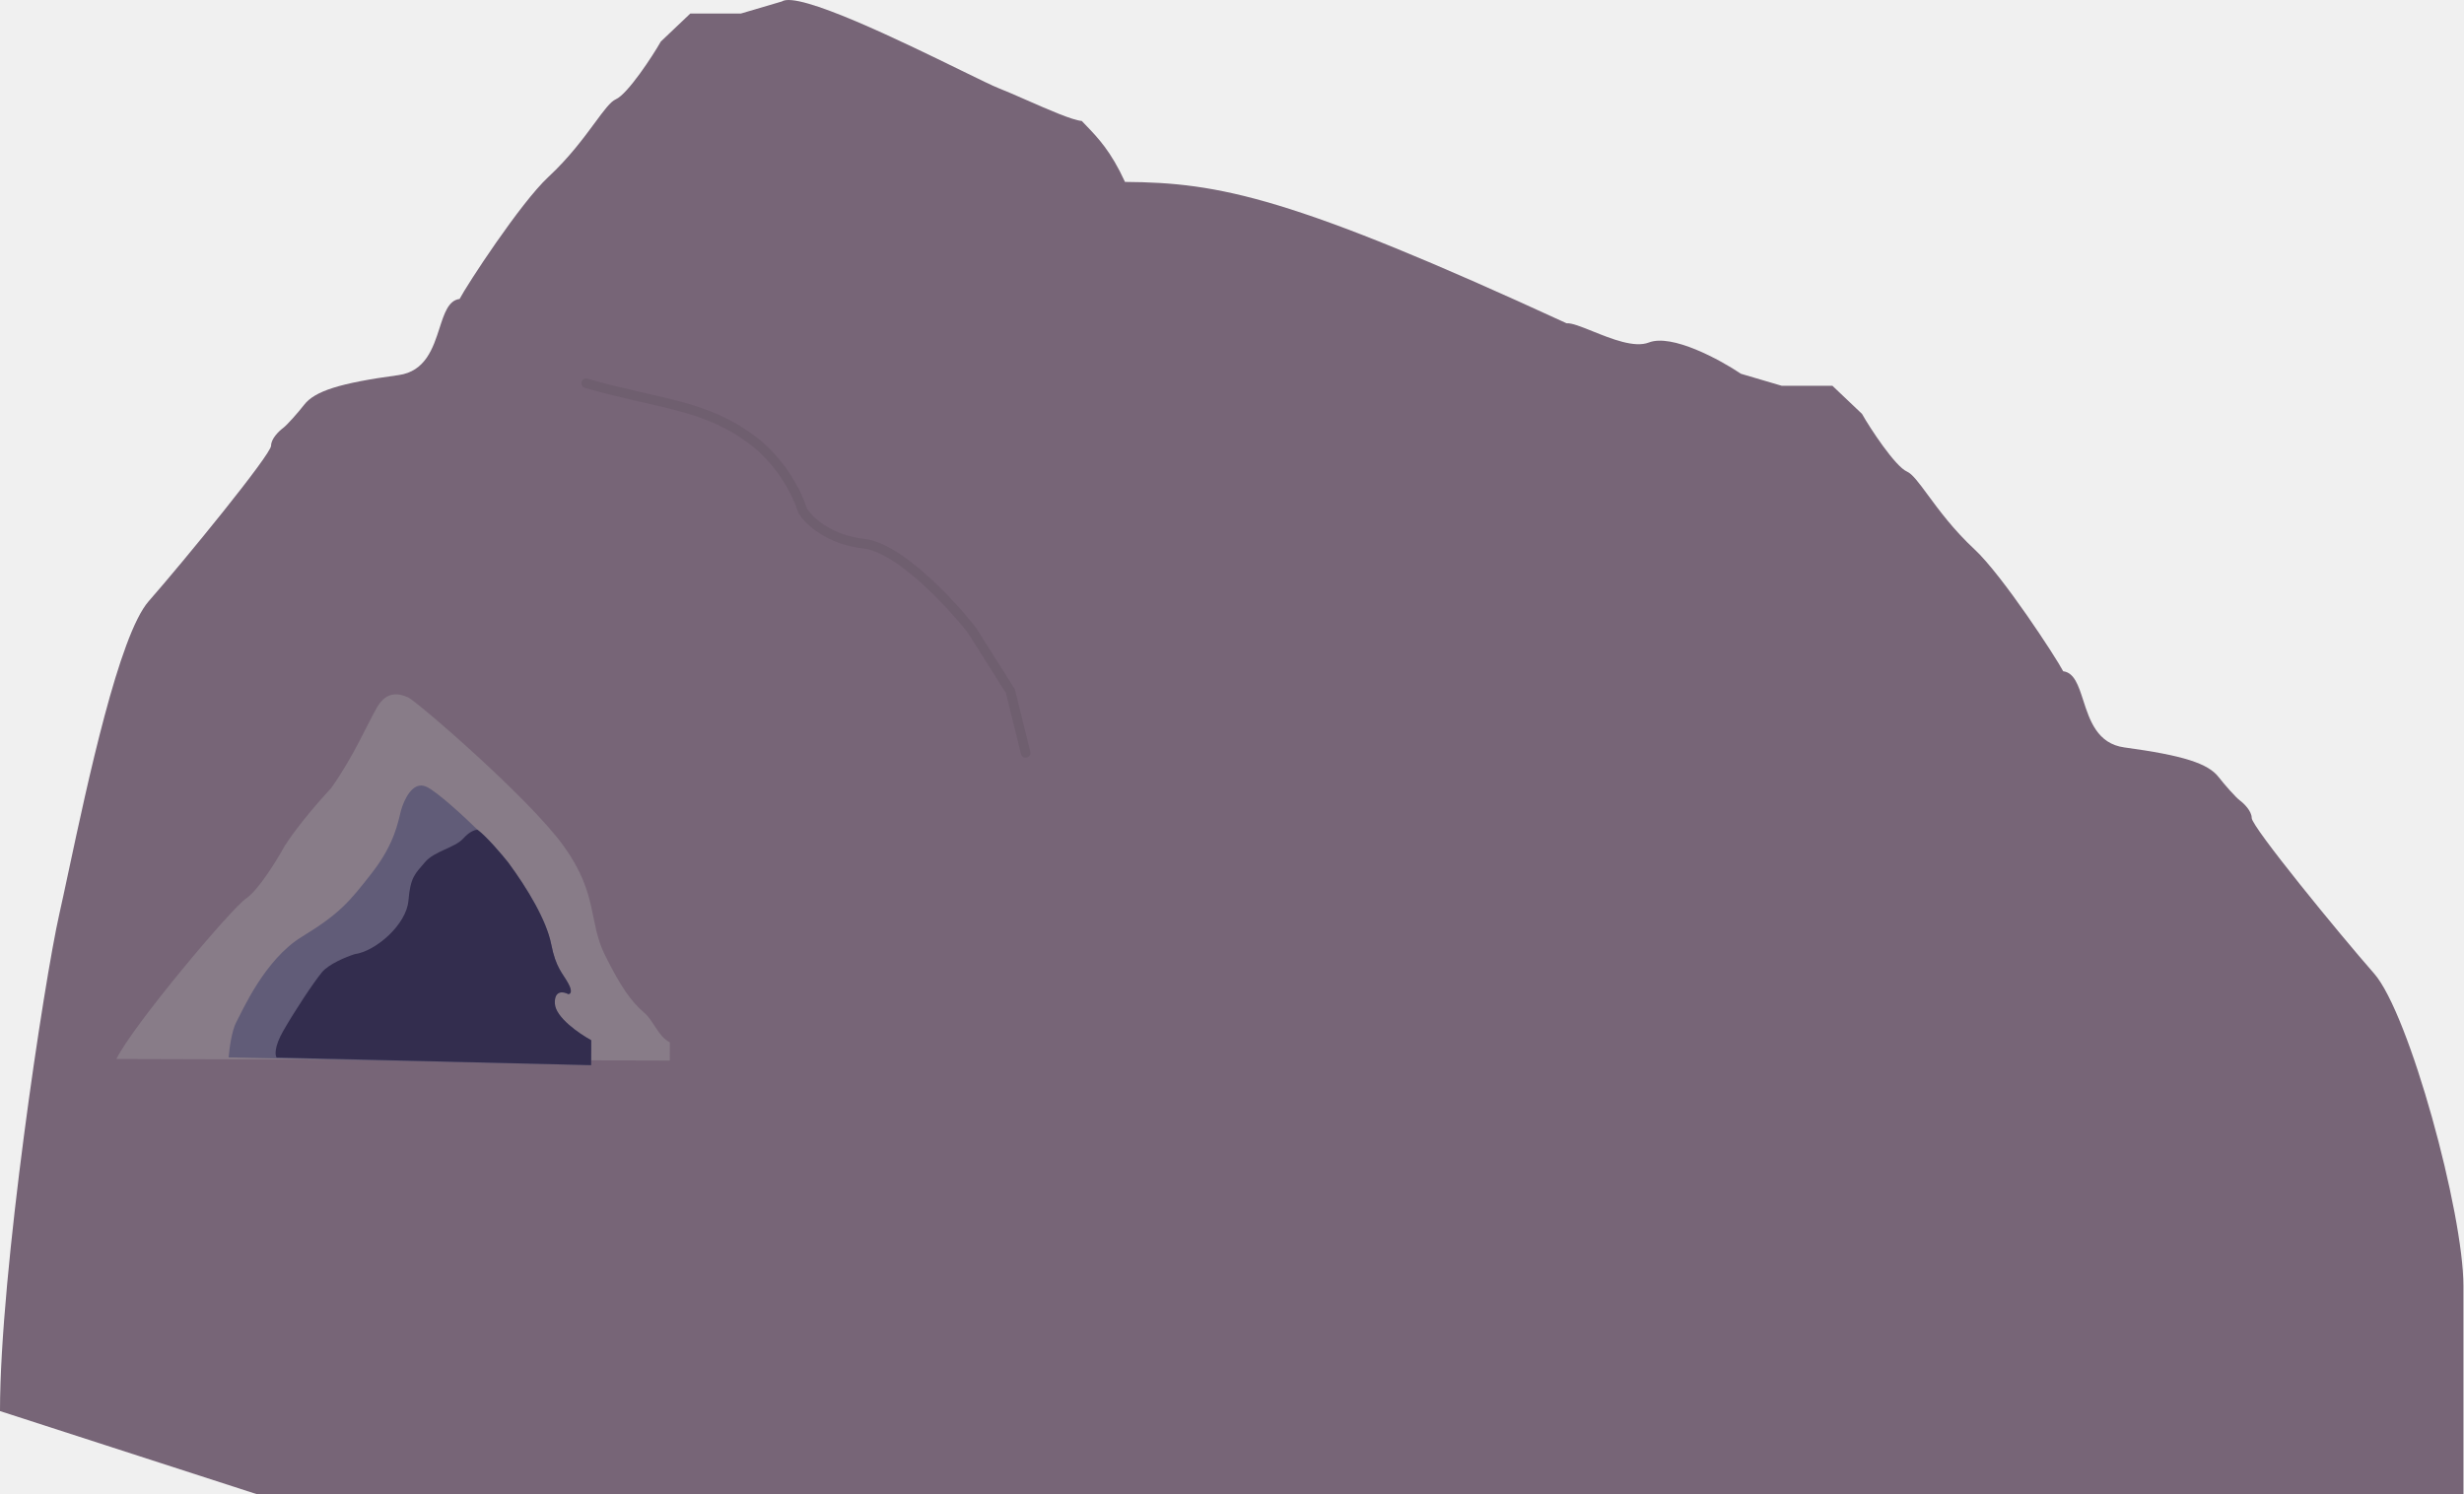
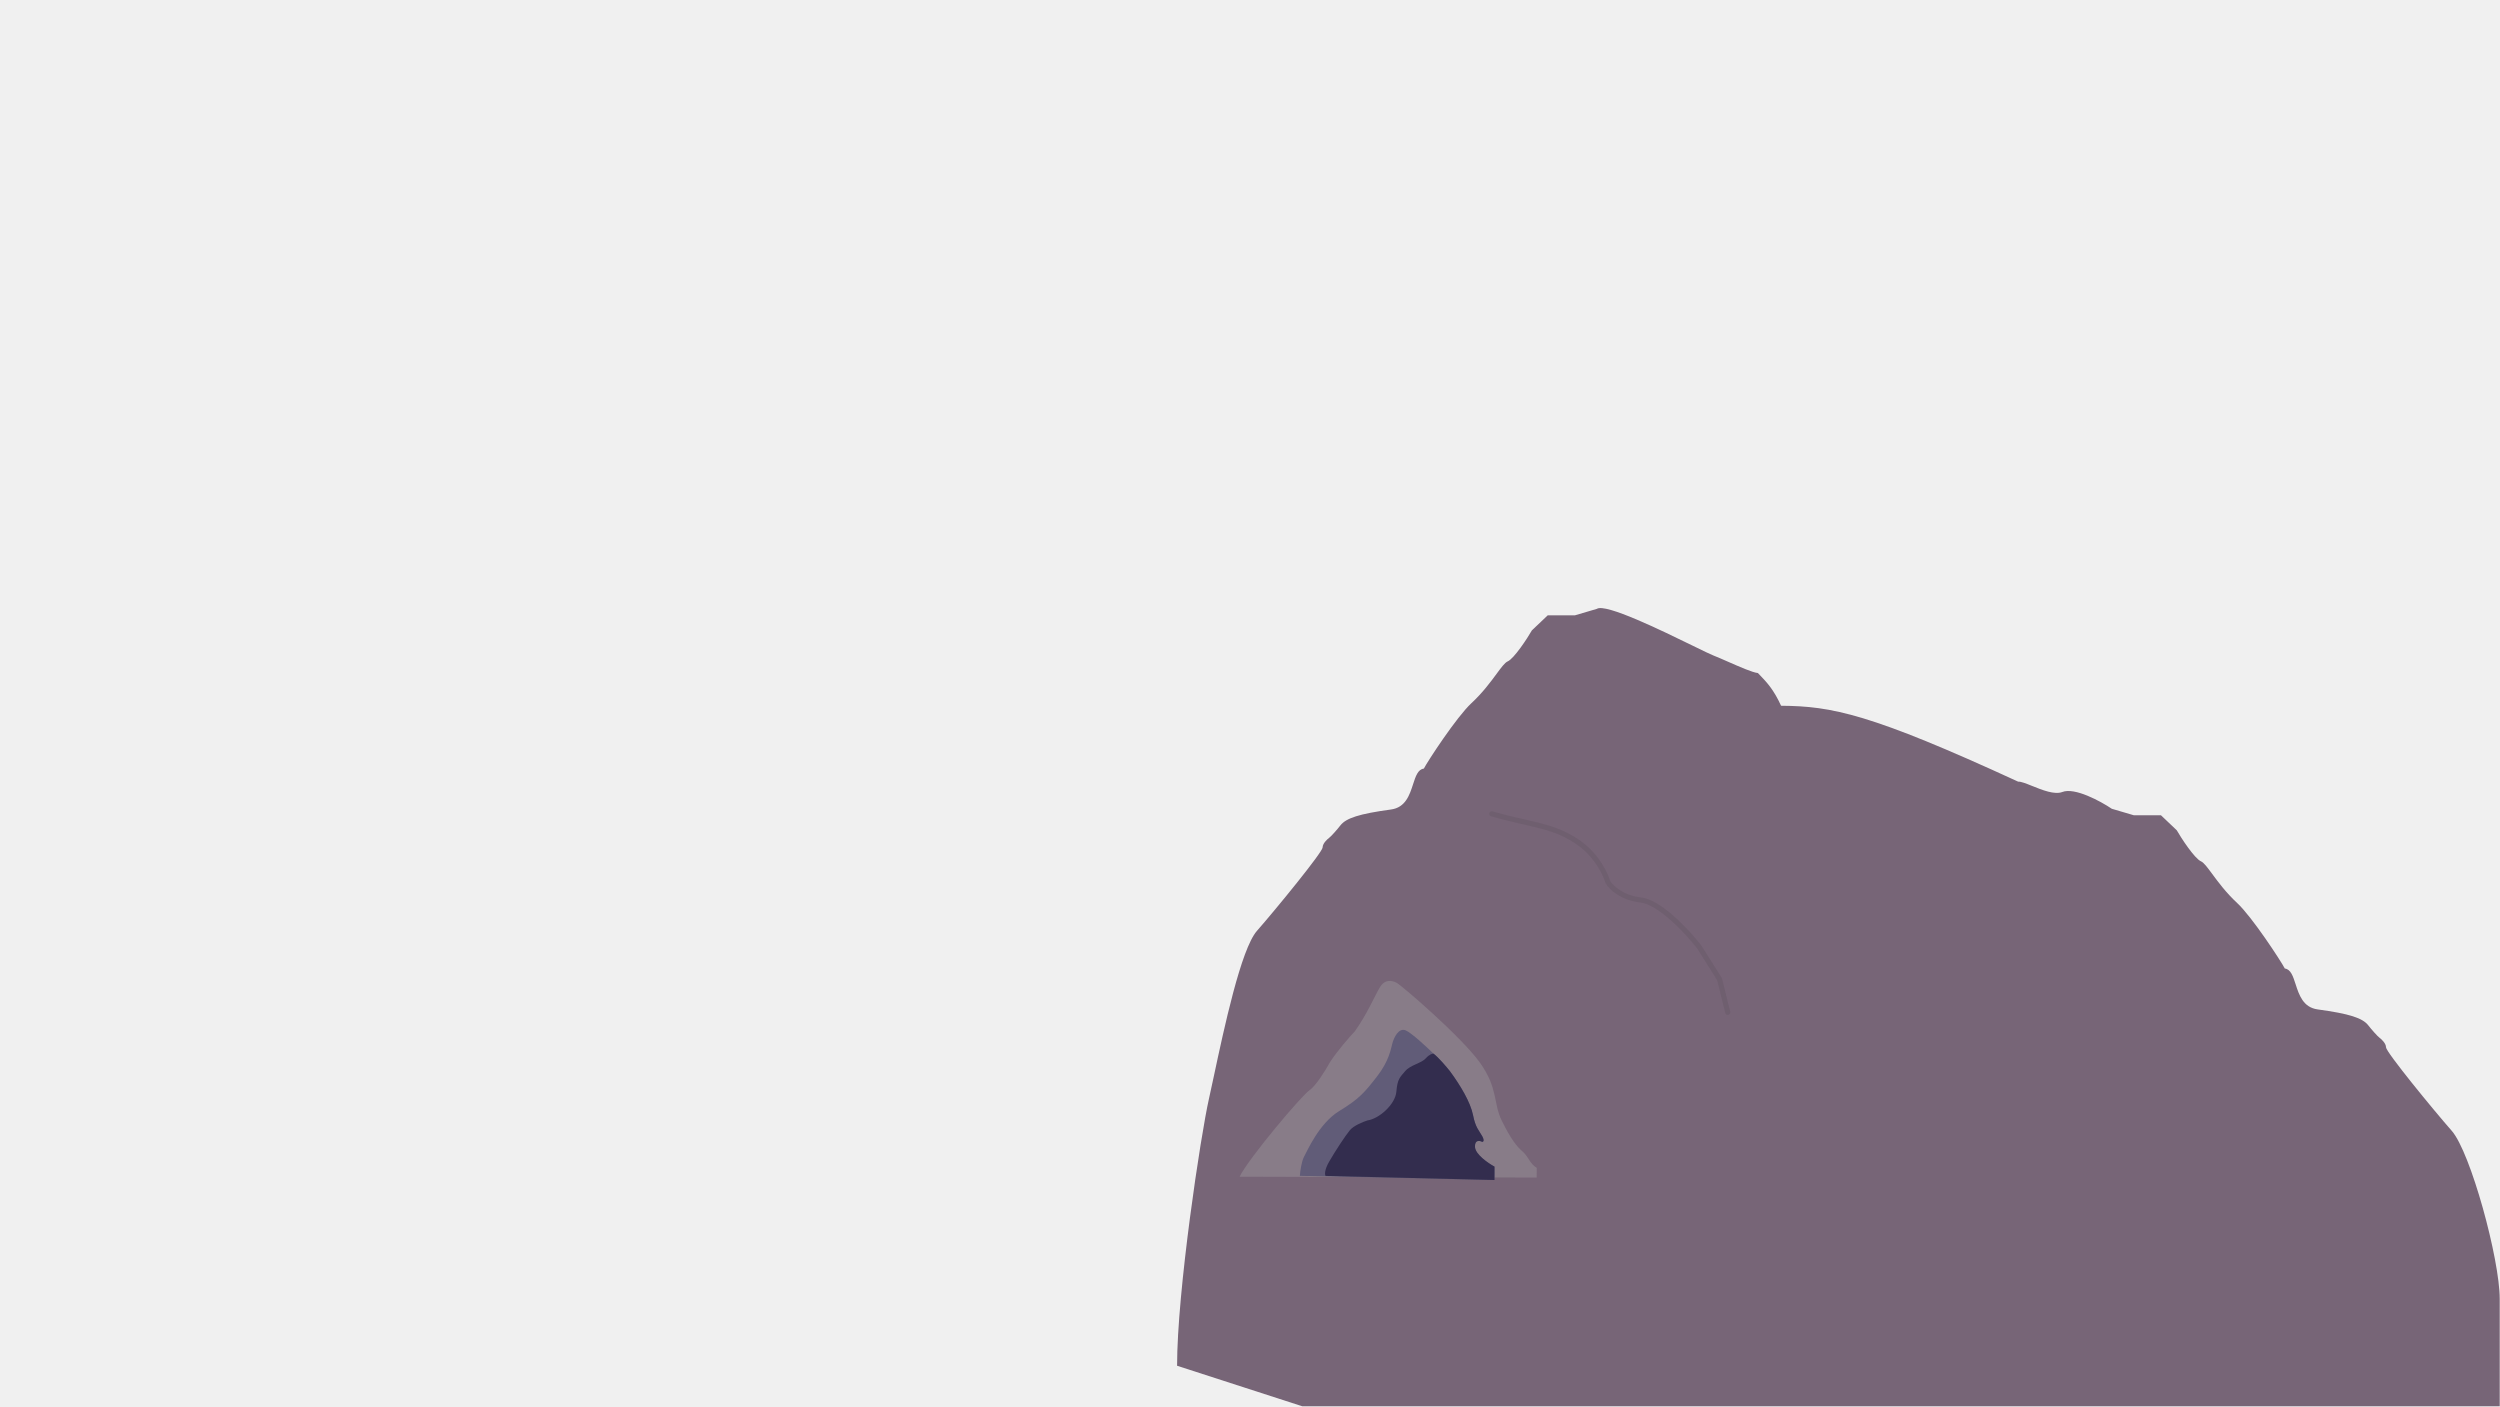
- <svg xmlns="http://www.w3.org/2000/svg" width="1016" height="616" viewBox="0 0 1016 616" fill="none">
-   <path fill-rule="evenodd" clip-rule="evenodd" d="M447.693 51.592C447.144 51.021 446.597 50.453 446.054 49.879C442.2 49.581 432.2 45.188 423.184 41.227C418.854 39.325 414.752 37.523 411.665 36.322C409.434 35.453 403.814 32.706 396.406 29.084C372.234 17.266 329.024 -3.86 322.364 0.611L305.54 5.571L291.327 5.571L284.655 5.571L272.472 17.144C269.185 22.986 258.781 38.835 253.908 40.951C251.714 41.904 249.027 45.551 245.305 50.601C240.76 56.768 234.674 65.026 226.062 73.025C214.621 83.652 192.415 117.664 189.514 123.285C184.937 123.849 183.219 129.164 181.243 135.28C178.585 143.505 175.458 153.18 164.279 154.697C139.913 158.003 129.761 161.31 125.41 166.931C123.007 170.036 118.352 175.308 116.708 176.52C115.064 177.733 111.777 180.885 111.777 183.795C111.777 187.432 75.809 231.409 61.306 247.942C49.075 261.885 36.047 322.925 28.239 359.504C26.789 366.299 25.519 372.25 24.468 376.898C18.185 404.672 -0.001 524.7 -0.001 581.904L465.232 732.457L1015.77 732.458L1015.77 530.427C1015.77 500.007 993.439 418.004 978.935 401.471C964.432 384.938 928.464 340.961 928.464 337.324C928.464 334.414 925.177 331.262 923.533 330.049C921.889 328.837 917.234 323.565 914.831 320.46C910.48 314.839 900.328 311.533 875.963 308.226C864.783 306.709 861.657 297.035 858.998 288.809C857.022 282.693 855.304 277.378 850.727 276.814C847.826 271.193 825.62 237.182 814.179 226.554C805.567 218.556 799.481 210.297 794.936 204.13C791.214 199.081 788.527 195.434 786.333 194.481C781.46 192.365 771.056 176.515 767.769 170.674L755.586 159.101L748.914 159.101L734.701 159.101L717.878 154.141C709.176 148.299 689.393 137.542 679.879 141.245C673.943 143.556 664.425 139.723 656.719 136.62C652.074 134.749 648.087 133.144 645.942 133.31C532.53 81.089 502.857 75.295 463.875 75.019C458.093 62.409 452.765 56.867 447.693 51.592Z" fill="#776577" />
-   <path d="M265.556 417.564C269.659 421.056 271.196 427.204 276.198 429.854L276.176 437.368L48.005 436.705C54.768 422.884 95.243 374.757 101.583 370.426C106.655 366.961 114.283 354.513 117.464 348.722C123.184 339.881 132.547 329.257 136.514 325.051C146.044 311.633 151.619 298.205 155.593 291.494C159.567 284.783 164.704 285.984 168.258 287.576C171.813 289.168 218.359 329.243 232.538 349.056C246.716 368.87 242.618 380.104 249.412 393.791C256.096 407.255 260.428 413.2 265.556 417.564Z" fill="#887C88" />
-   <path d="M228.791 413.898C229.09 419.593 238.904 426.318 243.774 428.968L243.744 439.25L94.275 436.048C94.548 432.622 95.572 424.901 97.481 421.427C99.866 417.084 109.023 395.756 124.473 386.31C139.923 376.864 143.891 372.131 153.417 359.899C162.943 347.668 164.156 338.576 165.355 334.229C166.554 329.883 170.136 321.984 175.665 324.373C180.089 326.284 191.71 337.074 196.968 342.23C200.756 345.088 206.956 352.409 209.583 355.712C217.461 366.412 225.332 379.484 227.28 389.376C229.229 399.268 231.991 401.253 234.351 405.61C236.239 409.095 235.129 409.962 234.338 409.959C232.364 408.899 228.491 408.203 228.791 413.898Z" fill="#615C78" />
-   <path d="M228.791 413.897C229.091 419.592 238.905 426.317 243.774 428.968L243.744 439.25L114.047 436.105C113.391 435.181 113.032 431.673 116.847 425.041C121.617 416.75 129.163 405.304 132.735 400.965C135.592 397.493 142.903 394.535 146.202 393.49C154.905 392.329 167.591 381.294 168.411 371.41C169.23 361.526 171.211 360.345 175.179 355.611C179.147 350.877 187.455 349.715 191.026 345.771C193.882 342.616 196.177 342.095 196.968 342.229C200.756 345.087 206.956 352.408 209.583 355.711C217.461 366.411 225.332 379.483 227.28 389.375C229.229 399.267 231.991 401.252 234.351 405.609C236.239 409.095 235.129 409.961 234.338 409.959C232.364 408.898 228.491 408.202 228.791 413.897Z" fill="#332D4E" />
-   <path d="M241.707 158.053C271.466 166.65 290.247 166.65 309.822 181.199C317.978 187.15 326.685 197.731 330.984 210.627C333.298 214.485 341.565 222.597 356.114 224.184C370.663 225.771 391.935 248.652 400.752 259.895L416.624 285.025L422.906 310.485" stroke="#5E4F5E" stroke-opacity="0.29" stroke-width="3.968" stroke-linecap="round" />
+ <svg xmlns="http://www.w3.org/2000/svg" width="1920" height="1080" viewBox="0 0 1920 1080" fill="none">
+   <g clip-path="url(#clip0_344_615)">
+     <path fill-rule="evenodd" clip-rule="evenodd" d="M1351.69 518.592C1351.14 518.021 1350.6 517.452 1350.05 516.879C1346.2 516.581 1336.2 512.188 1327.18 508.227C1322.85 506.325 1318.75 504.523 1315.67 503.322C1313.43 502.453 1307.81 499.706 1300.41 496.084C1276.23 484.266 1233.02 463.14 1226.36 467.611L1209.54 472.571L1195.33 472.571L1188.66 472.571L1176.47 484.144C1173.19 489.986 1162.78 505.835 1157.91 507.951C1155.71 508.904 1153.03 512.551 1149.3 517.601C1144.76 523.768 1138.67 532.026 1130.06 540.025C1118.62 550.652 1096.41 584.664 1093.51 590.285C1088.94 590.849 1087.22 596.164 1085.24 602.28C1082.58 610.505 1079.46 620.18 1068.28 621.697C1043.91 625.003 1033.76 628.31 1029.41 633.931C1027.01 637.036 1022.35 642.308 1020.71 643.52C1019.06 644.733 1015.78 647.885 1015.78 650.795C1015.78 654.432 979.809 698.409 965.306 714.942C953.075 728.885 940.047 789.925 932.239 826.504C930.789 833.299 929.519 839.25 928.468 843.898C922.185 871.672 903.999 991.7 903.999 1048.9L1369.23 1199.46L1919.77 1199.46L1919.77 997.427C1919.77 967.007 1897.44 885.004 1882.94 868.471C1868.43 851.938 1832.46 807.961 1832.46 804.324C1832.46 801.414 1829.18 798.262 1827.53 797.049C1825.89 795.837 1821.23 790.565 1818.83 787.46C1814.48 781.839 1804.33 778.533 1779.96 775.226C1768.78 773.709 1765.66 764.035 1763 755.809C1761.02 749.693 1759.3 744.378 1754.73 743.814C1751.83 738.193 1729.62 704.182 1718.18 693.554C1709.57 685.556 1703.48 677.297 1698.94 671.13C1695.21 666.081 1692.53 662.434 1690.33 661.481C1685.46 659.365 1675.06 643.515 1671.77 637.674L1659.59 626.101L1652.91 626.101L1638.7 626.101L1621.88 621.141C1613.18 615.299 1593.39 604.542 1583.88 608.245C1577.94 610.556 1568.42 606.723 1560.72 603.62C1556.07 601.749 1552.09 600.144 1549.94 600.31C1436.53 548.089 1406.86 542.295 1367.88 542.019C1362.09 529.409 1356.76 523.867 1351.69 518.592Z" fill="#776577" />
+     <path d="M1169.56 884.564C1173.66 888.056 1175.2 894.204 1180.2 896.854L1180.18 904.368L952.005 903.705C958.768 889.884 999.243 841.757 1005.58 837.426C1010.65 833.961 1018.28 821.513 1021.46 815.722C1027.18 806.881 1036.55 796.257 1040.51 792.051C1050.04 778.633 1055.62 765.205 1059.59 758.494C1063.57 751.783 1068.7 752.984 1072.26 754.576C1075.81 756.168 1122.36 796.243 1136.54 816.056C1150.72 835.87 1146.62 847.104 1153.41 860.791C1160.1 874.255 1164.43 880.2 1169.56 884.564Z" fill="#887C88" />
+     <path d="M1132.79 880.898C1133.09 886.593 1142.9 893.318 1147.77 895.968L1147.74 906.25L998.275 903.048C998.548 899.622 999.572 891.901 1001.48 888.427C1003.87 884.084 1013.02 862.756 1028.47 853.31C1043.92 843.864 1047.89 839.131 1057.42 826.899C1066.94 814.668 1068.16 805.576 1069.36 801.229C1070.55 796.883 1074.14 788.984 1079.67 791.373C1084.09 793.284 1095.71 804.074 1100.97 809.23C1104.76 812.088 1110.96 819.409 1113.58 822.712C1121.46 833.412 1129.33 846.484 1131.28 856.376C1133.23 866.268 1135.99 868.253 1138.35 872.61C1140.24 876.095 1139.13 876.962 1138.34 876.959C1136.36 875.899 1132.49 875.203 1132.79 880.898Z" fill="#615C78" />
+     <path d="M1132.79 880.897C1133.09 886.592 1142.9 893.317 1147.77 895.968L1147.74 906.25L1018.05 903.105C1017.39 902.181 1017.03 898.673 1020.85 892.041C1025.62 883.75 1033.16 872.304 1036.73 867.965C1039.59 864.493 1046.9 861.535 1050.2 860.49C1058.9 859.329 1071.59 848.294 1072.41 838.41C1073.23 828.526 1075.21 827.345 1079.18 822.611C1083.15 817.877 1091.46 816.715 1095.03 812.771C1097.88 809.616 1100.18 809.095 1100.97 809.229C1104.76 812.087 1110.96 819.408 1113.58 822.711C1121.46 833.411 1129.33 846.483 1131.28 856.375C1133.23 866.267 1135.99 868.252 1138.35 872.609C1140.24 876.095 1139.13 876.961 1138.34 876.959C1136.36 875.898 1132.49 875.202 1132.79 880.897Z" fill="#332D4E" />
+     <path d="M1145.71 625.053C1175.47 633.65 1194.25 633.65 1213.82 648.199C1221.98 654.15 1230.69 664.731 1234.98 677.627C1237.3 681.485 1245.56 689.597 1260.11 691.184C1274.66 692.771 1295.93 715.652 1304.75 726.895L1320.62 752.025L1326.91 777.485" stroke="#5E4F5E" stroke-opacity="0.29" stroke-width="3.968" stroke-linecap="round" />
+   </g>
+   <defs>
+     <clipPath id="clip0_344_615">
+       <rect width="1920" height="1080" fill="white" />
+     </clipPath>
+   </defs>
</svg>
